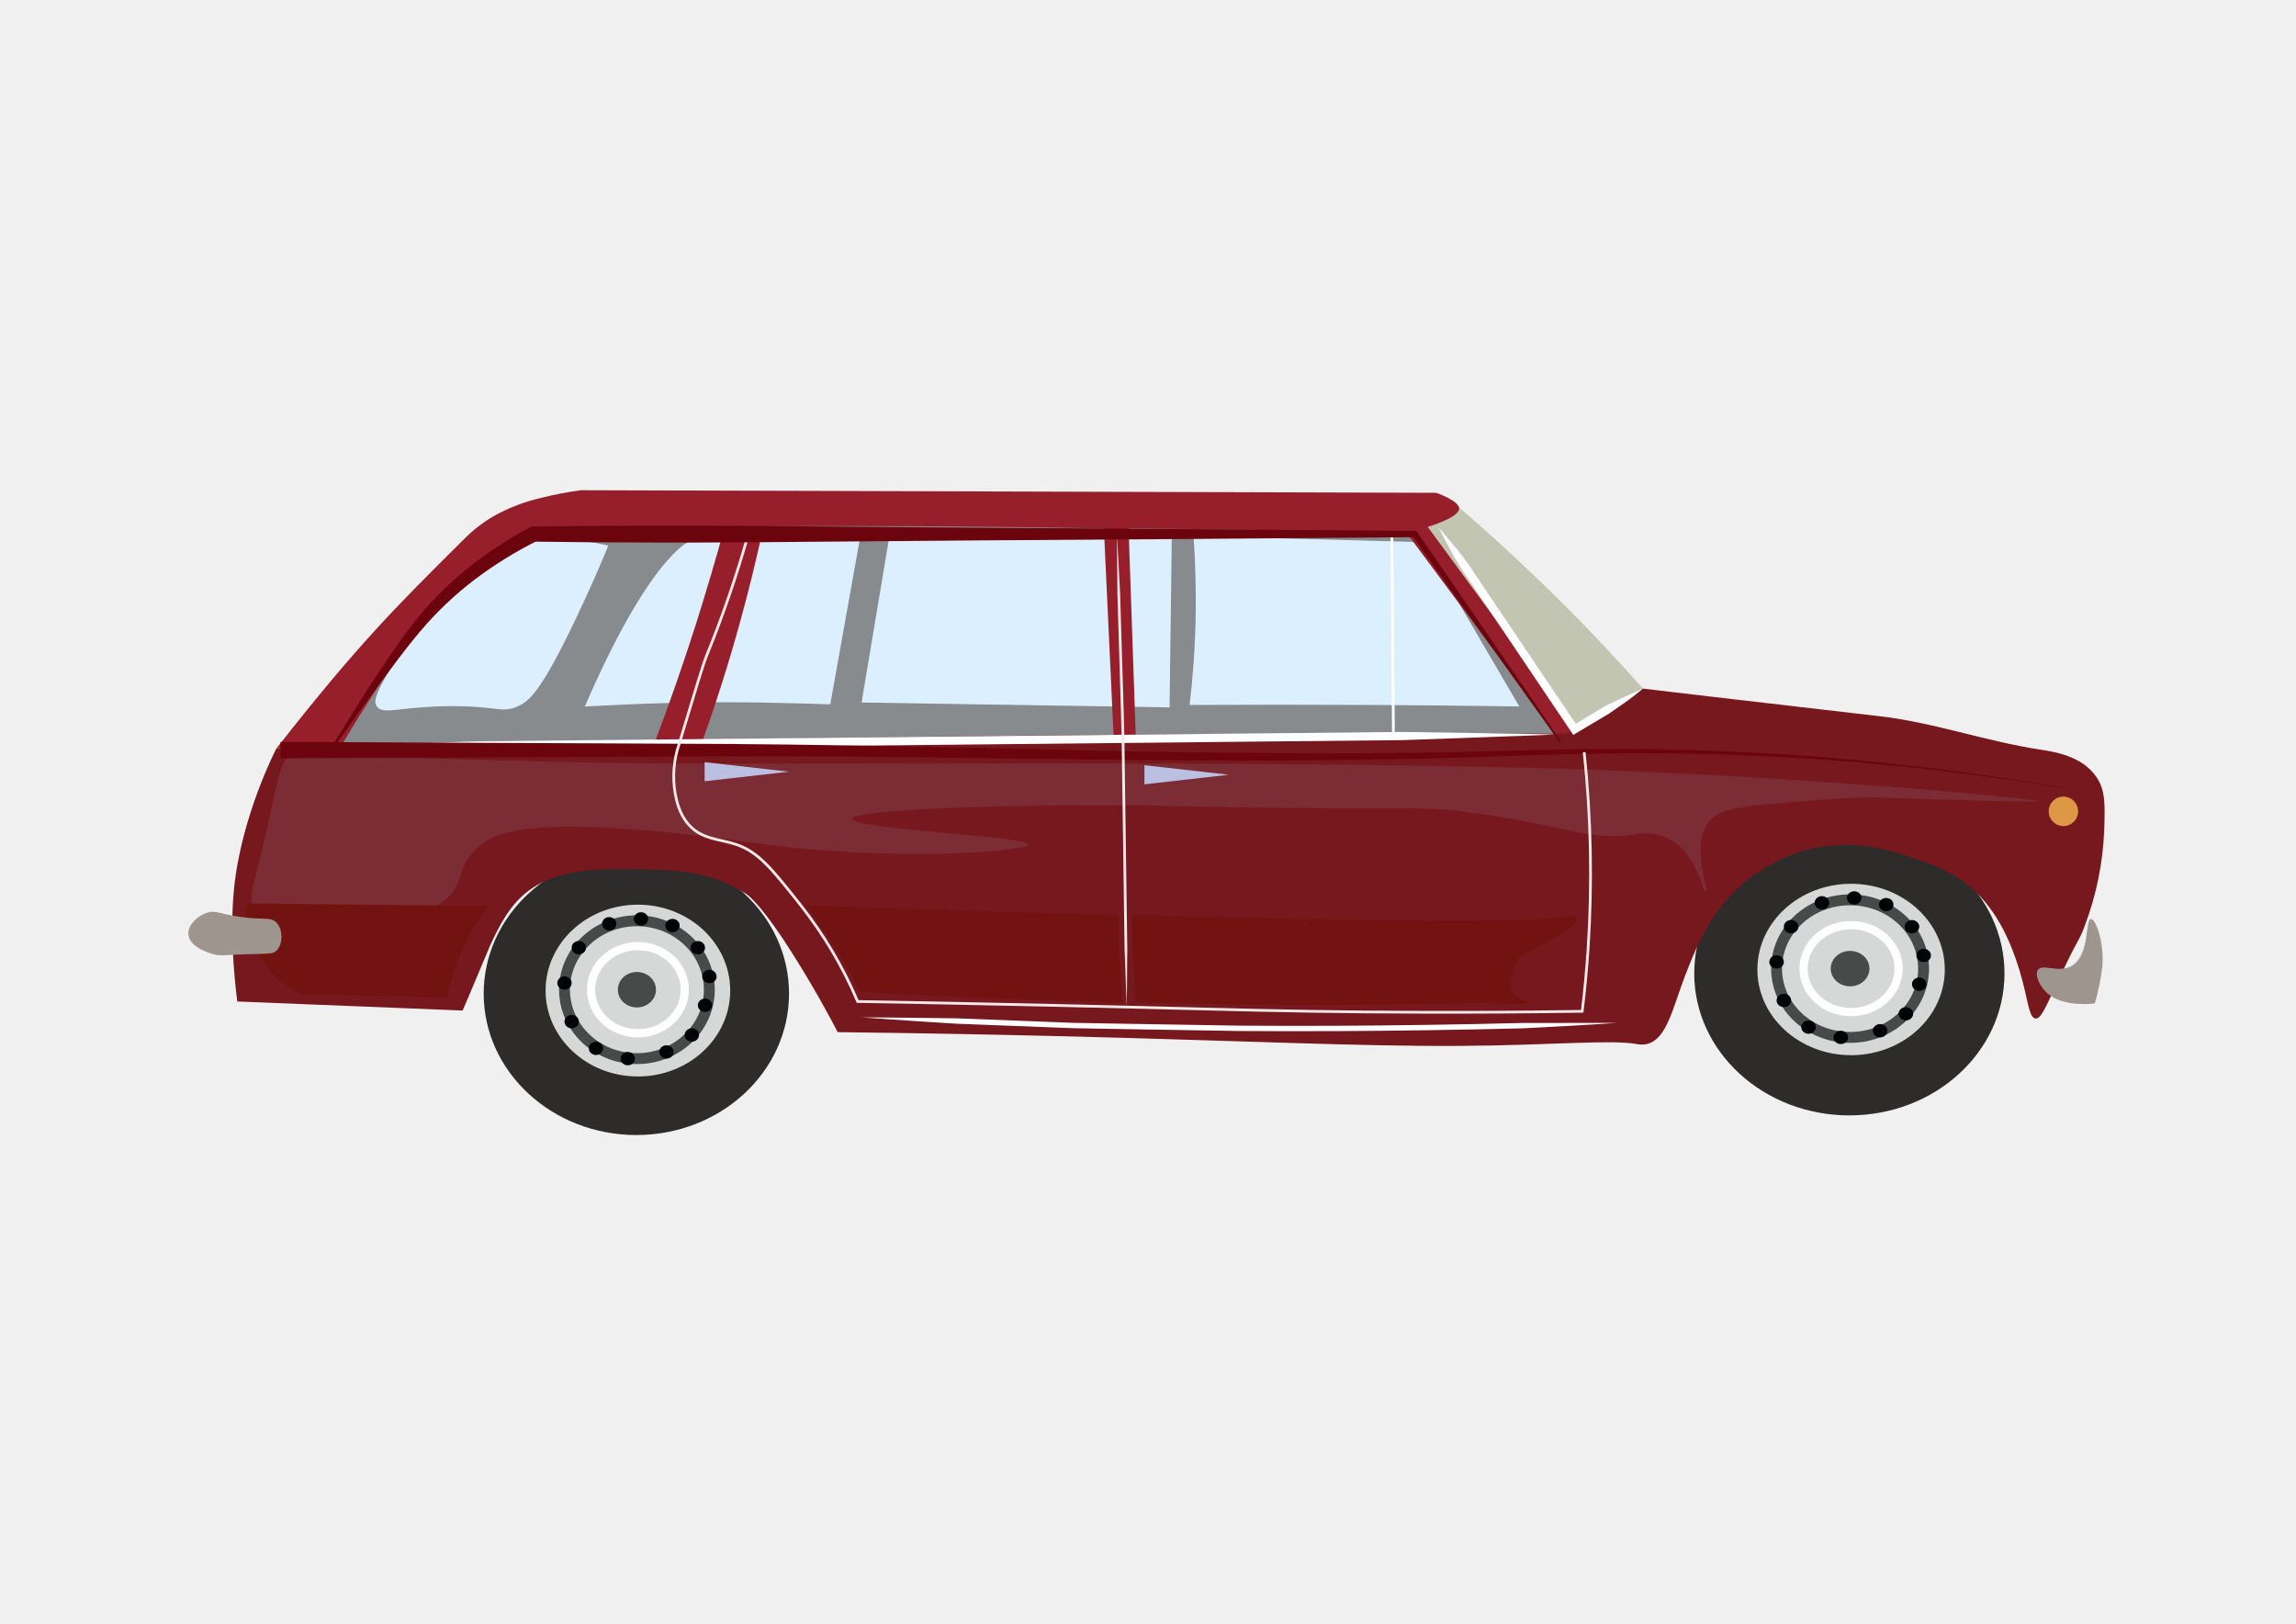
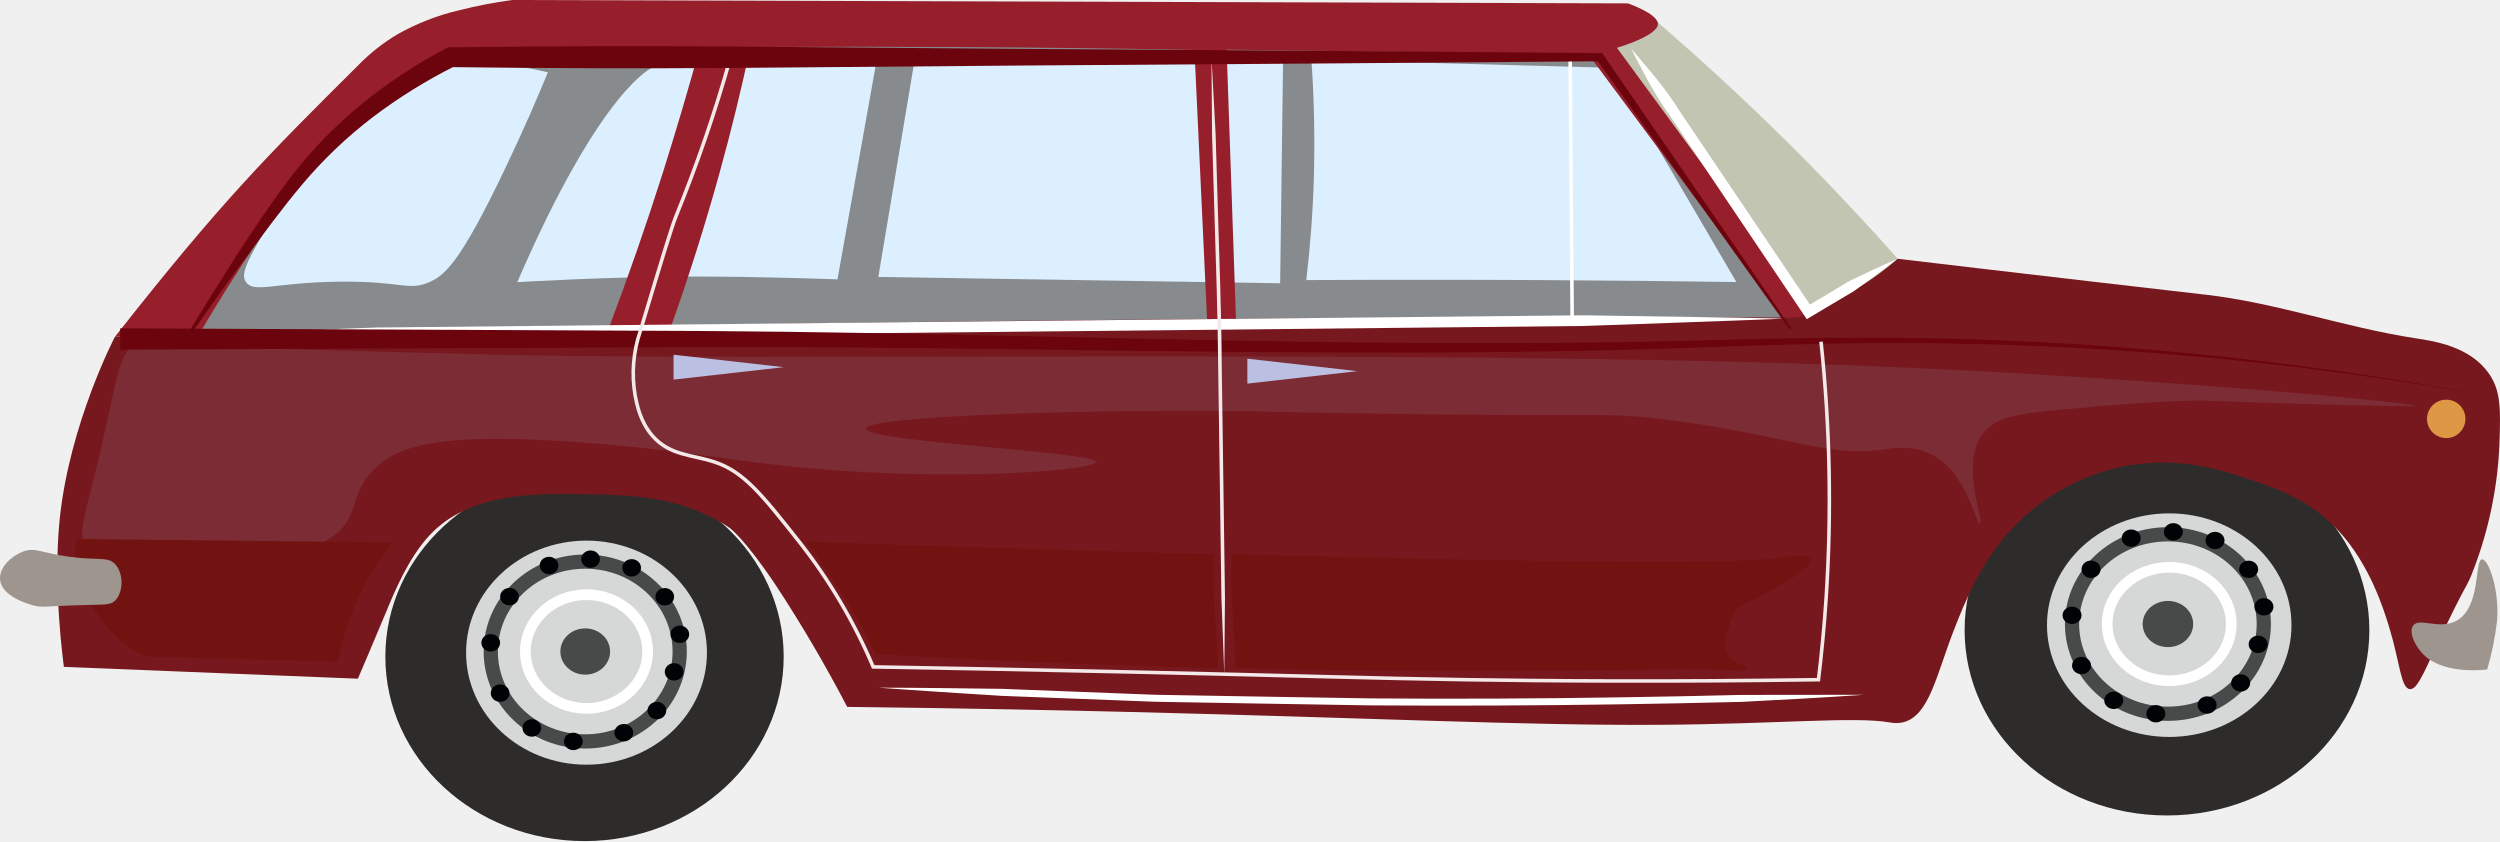
- <svg xmlns="http://www.w3.org/2000/svg" id="Layer_1" data-name="Layer 1" viewBox="0 0 841.89 595.28">
-   <defs>
-     <style>.cls-1{fill:#c2c5b2;}.cls-2{fill:#878b8e;}.cls-3{fill:#dceffe;}.cls-10,.cls-16,.cls-4,.cls-8{fill:none;stroke-miterlimit:10;}.cls-10,.cls-4{stroke:#fff;}.cls-5{fill:#971f2b;}.cls-6{fill:#2d2c2a;}.cls-7{fill:#d6d8d7;}.cls-8{stroke:#484a49;stroke-width:4px;}.cls-9{fill:#000205;}.cls-10{stroke-width:3px;}.cls-11{fill:#484a49;}.cls-12{fill:#77181e;}.cls-13{fill:#fff;}.cls-14{fill:#7c2c35;}.cls-15{fill:#6b040c;}.cls-16{stroke:#f4e9e9;}.cls-17{fill:#f4e9e9;}.cls-18{fill:#bbbfe1;}.cls-19{fill:#de9745;}.cls-20{fill:#721311;}.cls-21{fill:#9e958e;}</style>
+ <svg xmlns="http://www.w3.org/2000/svg" id="Layer_1" data-name="Layer 1" viewBox="0 0 702.666 236.4" version="1.1" width="702.666" height="236.4">
+   <defs id="defs4">
+     <style id="style2">.cls-1{fill:#c2c5b2;}.cls-2{fill:#878b8e;}.cls-3{fill:#dceffe;}.cls-10,.cls-16,.cls-4,.cls-8{fill:none;stroke-miterlimit:10;}.cls-10,.cls-4{stroke:#fff;}.cls-5{fill:#971f2b;}.cls-6{fill:#2d2c2a;}.cls-7{fill:#d6d8d7;}.cls-8{stroke:#484a49;stroke-width:4px;}.cls-9{fill:#000205;}.cls-10{stroke-width:3px;}.cls-11{fill:#484a49;}.cls-12{fill:#77181e;}.cls-13{fill:#fff;}.cls-14{fill:#7c2c35;}.cls-15{fill:#6b040c;}.cls-16{stroke:#f4e9e9;}.cls-17{fill:#f4e9e9;}.cls-18{fill:#bbbfe1;}.cls-19{fill:#de9745;}.cls-20{fill:#721311;}.cls-21{fill:#9e958e;}</style>
  </defs>
-   <path class="cls-1" d="M534.33,185.44c11.79,10.11,24,21.3,36.51,33.64,11.91,11.78,22.77,23.37,32.64,34.56h0c-22.36,16.21-23.63,15.36-26.16,13.68-.11-.08-.64-.43-.61-.49s.23.05.41.12l-54.68-74.32Z" />
-   <path class="cls-2" d="M177.72,198c-13.19,7-18.44,17-35.24,42.76-17.63,27.06-18.88,26.83-18.36,29.16,4.87,21.69,106.33,6.74,236.52,10.8,123.08,3.83,213.5,22.82,220.09,1.21,1.27-4.16-5.57-14.19-19.25-34.25-18.61-27.29-27.91-40.94-39.6-49.68-21.08-15.78-43.48-12.13-83.16-10.8-76.05,2.54-185.92-4.43-243,5A56.3,56.3,0,0,0,177.72,198Z" />
-   <path class="cls-3" d="M138.12,258.89c-1.58-2.46-.12-6.44,17.28-32.85,14.35-21.79,17.41-25.24,23-27.51,6.3-2.55,12.31-2.2,23.76-1.53a121.85,121.85,0,0,1,20.88,3.05c-2.81,6.85-6.89,16.36-12.24,27.51C198.47,253.34,194.13,257,190,258.89c-6.23,2.84-7.61-.25-25.92,0C145.88,259.15,140.3,262.29,138.12,258.89Z" />
-   <path class="cls-3" d="M252.6,198.62s-14.3,5.27-38.16,60.4h0c.44,0,24.73-1.55,50.4-1.57,18.94,0,39.6.79,39.6.79h0l10.8-60.41h0a317,317,0,0,0-46.8-.78C259.1,197.64,254.43,197.94,252.6,198.62Z" />
-   <path class="cls-3" d="M326,197.32h0l-10.08,60.24h0l112.94,1.78h0l.82-62.82h0Z" />
-   <path class="cls-3" d="M437.64,196.52c.71,9.85,1,20.7.72,32.4-.29,10.61-1.08,20.48-2.16,29.52q32.48-.17,65.51,0,27.9.15,55.38.56l-35.21-60.23Z" />
-   <line class="cls-4" x1="510.36" y1="195.08" x2="510.94" y2="269.87" />
-   <path class="cls-5" d="M198.12,182.6a65.63,65.63,0,0,0-17.28,6.72,53.45,53.45,0,0,0-11,8.64c-25.67,25.52-38.51,38.29-68.4,76.32,2.8,0,5.77,0,8.87-.22a125.93,125.93,0,0,0,15.61-1.94c19.67-33.21,38-55.86,47.52-63.36a80.15,80.15,0,0,1,15.12-9.36,68.52,68.52,0,0,1,14.38-4.6c9.24-1.89,12.79-.71,28.82-.44,0,0,.54,0,33.84-.72h0Q261,210.32,255.44,228c-4.84,15.23-9.9,29.71-15.08,43.42q4.23.12,8.64.15t8.64-.06c4.78-13.4,9.41-27.84,13.68-43.29,3.38-12.23,6.23-24,8.64-35.28q28.53-.16,57.6,0,34,.18,67.21.8.84,17.85,1.67,35.68l1.92,41,8.16,1.44-1.44-41.77-1.26-36.42L515.5,195q14.16,19.06,28.34,38.12l32,43.08,7.2-1.92-59.52-81.12s11.55-3.36,11.52-6.72c0-2.86-8.44-5.77-8.43-5.77L213,179.72h0A136.45,136.45,0,0,0,198.12,182.6Z" />
-   <ellipse class="cls-6" cx="678.12" cy="356.86" rx="56.88" ry="52.06" />
-   <ellipse class="cls-7" cx="678.75" cy="355.43" rx="34.36" ry="31.42" />
-   <ellipse class="cls-8" cx="678.38" cy="355.11" rx="26.95" ry="25.22" />
-   <ellipse class="cls-9" cx="668.06" cy="330.98" rx="2.67" ry="2.44" />
-   <ellipse class="cls-9" cx="703.74" cy="360.82" rx="2.67" ry="2.44" />
-   <ellipse class="cls-9" cx="705.37" cy="350.28" rx="2.67" ry="2.44" />
-   <ellipse class="cls-9" cx="701.07" cy="339.74" rx="2.67" ry="2.44" />
-   <ellipse class="cls-9" cx="691.62" cy="331.64" rx="2.67" ry="2.44" />
-   <ellipse class="cls-9" cx="679.9" cy="329.2" rx="2.67" ry="2.44" />
-   <ellipse class="cls-9" cx="656.77" cy="339.72" rx="2.67" ry="2.44" />
-   <ellipse class="cls-9" cx="651.43" cy="352.66" rx="2.67" ry="2.44" />
-   <ellipse class="cls-9" cx="654.1" cy="366.78" rx="2.67" ry="2.44" />
-   <ellipse class="cls-9" cx="663.15" cy="376.56" rx="2.67" ry="2.44" />
-   <ellipse class="cls-9" cx="674.99" cy="380.33" rx="2.67" ry="2.44" />
-   <ellipse class="cls-9" cx="689.39" cy="377.88" rx="2.67" ry="2.44" />
-   <ellipse class="cls-9" cx="698.83" cy="371.67" rx="2.67" ry="2.44" />
-   <ellipse class="cls-10" cx="678.75" cy="355.11" rx="17.44" ry="15.94" />
-   <ellipse class="cls-11" cx="678.38" cy="355.11" rx="7.1" ry="6.49" />
-   <ellipse class="cls-6" cx="233.34" cy="364.28" rx="55.98" ry="51.84" />
-   <ellipse class="cls-7" cx="233.9" cy="363.16" rx="33.85" ry="31.49" />
-   <ellipse class="cls-8" cx="233.54" cy="362.84" rx="26.55" ry="25.27" />
-   <ellipse class="cls-9" cx="223.37" cy="338.67" rx="2.63" ry="2.45" />
-   <ellipse class="cls-9" cx="258.52" cy="368.56" rx="2.63" ry="2.45" />
-   <ellipse class="cls-9" cx="260.13" cy="358" rx="2.63" ry="2.45" />
-   <ellipse class="cls-9" cx="255.89" cy="347.45" rx="2.63" ry="2.45" />
-   <ellipse class="cls-9" cx="246.59" cy="339.32" rx="2.63" ry="2.45" />
-   <ellipse class="cls-9" cx="235.04" cy="336.88" rx="2.63" ry="2.45" />
-   <ellipse class="cls-9" cx="212.25" cy="347.42" rx="2.63" ry="2.45" />
-   <ellipse class="cls-9" cx="206.98" cy="360.39" rx="2.63" ry="2.45" />
-   <ellipse class="cls-9" cx="209.62" cy="374.54" rx="2.63" ry="2.45" />
-   <ellipse class="cls-9" cx="218.53" cy="384.33" rx="2.63" ry="2.45" />
-   <ellipse class="cls-9" cx="230.2" cy="388.11" rx="2.63" ry="2.45" />
-   <ellipse class="cls-9" cx="244.38" cy="385.66" rx="2.63" ry="2.45" />
-   <ellipse class="cls-9" cx="253.68" cy="379.44" rx="2.63" ry="2.45" />
-   <ellipse class="cls-10" cx="233.9" cy="362.84" rx="17.18" ry="15.98" />
-   <ellipse class="cls-11" cx="233.54" cy="362.84" rx="6.99" ry="6.5" />
-   <path class="cls-12" d="M101.4,274.28s-12.88,24.6-15.6,51.63C83.86,345.19,87,366.75,87,367.16h0l82.64,3.32h0s4.83-11.24,7.92-18.72c2.24-5.43,6.29-15.27,12.24-21.6,11.21-12,29.39-11.71,43.2-11.52,12.9.17,27.47.36,41,9.36,0,0,4.06,2.69,13.17,16.31a394.78,394.78,0,0,1,20,34.09c34.14.4,61.77,1,79.92,1.44,68.14,1.66,110.87,3.84,148.32,3.6,34.16-.22,54.84-2.39,64.81-.67a9,9,0,0,0,3.59,0c7.49-1.72,9.48-13.33,14.4-25.92,2.83-7.25,7.49-19.16,16.56-28.8a60.12,60.12,0,0,1,28.08-16.56c16.78-4.31,30.49.3,38.16,2.88,7.86,2.64,17.17,5.77,25.2,14.4,9,9.65,12.9,22.46,14.4,27.36,3,9.89,3.23,17,5.76,17.28,1.9.18,3.55-3.69,7.2-11.52,9.32-20,8.44-16,10.8-22.32a111.54,111.54,0,0,0,7.2-35.28c.32-9.58.41-14.62-2.88-19.44-5.32-7.79-15.52-9.26-20.88-10.08-19.87-3.05-39.07-10-59-12.24-45.06-5.17-86.4-10.08-86.4-10.08A77.57,77.57,0,0,1,588,262.48c-5.4,2.9-13.68,6.47-13.68,6.48-17.25-.06-49.23-.13-89.28,0-200,.61-383.58,5.32-383.6,5.32Z" />
-   <path class="cls-13" d="M316,373c11.56,0,23.1.21,34.65.33l34.6,1.34,8.65.33,8.66.15,17.31.3,34.62.57q34.62.25,69.25-.29,17.31-.25,34.61-.69L593,375c-11.52.8-23.06,1.41-34.6,2q-17.31.43-34.64.69-34.63.52-69.29.29l-34.64-.57-17.32-.3-8.66-.15-8.66-.33-34.62-1.33C339,374.57,327.52,373.86,316,373Z" />
-   <path class="cls-13" d="M118.68,273.86l14.12-.58,14.12-.51,28.25-1,56.5-.56,113-1.15,113-1.15,56.5-.57c18.84.31,37.68.51,56.53.93-18.83.79-37.67,1.37-56.5,2.07l-56.5.57-113,1.15-113,1.15-56.5.59-28.26-.43-14.13-.22Z" />
-   <path class="cls-13" d="M527.48,193.36c4.86,5.68,9.8,11.32,13.7,17.65l12.46,18.49,24.92,37-2-.45,6.26-3.73,3.13-1.87c.52-.31,1-.62,1.56-.94a12.43,12.43,0,0,1,1.58-.91l6.61-3.14c2.21-1,4.44-2.05,6.67-3-1.94,1.48-3.89,3-5.85,4.41l-5.91,4.32a12.92,12.92,0,0,1-1.55,1c-.53.29-1,.61-1.57.92l-3.13,1.86-6.26,3.73-1.22.73-.79-1.18-24.92-37L538.7,212.68C534.29,206.69,530.93,200,527.48,193.36Z" />
-   <path class="cls-14" d="M107.88,275.72c-5.79,3.17-5.62,9.77-10.8,31.68-4.3,18.18-6.53,22.54-3.6,25.92,3.44,4,9.27,1.15,25.2,0,26.51-1.92,34.37,4.1,43.92-2.88,7.91-5.8,4.1-11.1,11.52-18.72,6.19-6.37,17.16-11.21,64.08-7.2,18,1.53,30.65,3.46,36.72,4.32,53.79,7.58,102.14,3.13,102.24.72.11-2.81-64.9-5.68-64.8-9.36.1-3.47,57.75-5.27,99.36-5,13.2.07,8.73.25,39.6.72,71.14,1.06,68.23-.34,83.52,1.44,35.4,4.11,47.41,11.18,64.08,8.64,2.07-.32,7.57-1.3,13,1.44,10.21,5.18,12.39,19.8,13.68,19.44s-5.76-16.36.72-25.2c3.43-4.68,9.4-5.64,22.14-6.84,30.29-2.87,39.78-2.52,39.78-2.52,24.65.89,59.72,1.92,59.76,1.44s-32.58-3.93-81.36-7.2c-18-1.21-45.68-3-82.08-4.32-122.1-4.29-305.17-1-378-2.88-53.76-1.39-80.64-2.08-82.8-2.88C121,275.41,113.74,272.5,107.88,275.72Z" />
-   <path class="cls-15" d="M102.84,272l166.39.77c55.5.39,110.94,2.17,166.38,3,27.72.42,55.44.56,83.15.19,13.86-.15,27.71-.56,41.58-.91s27.74-.51,41.62-.39A935.94,935.94,0,0,1,767.4,290.84,935,935,0,0,0,602,276.15c-13.86,0-27.71.29-41.56.76s-27.72,1-41.59,1.29c-27.74.62-55.48.73-83.22.56-55.48-.32-110.94-1.6-166.36-1.49L102.84,278Z" />
-   <path class="cls-16" d="M274.2,196.52a417.17,417.17,0,0,1-15.12,43.92c-1.24,3-4.19,12.81-10.08,32.4a36.62,36.62,0,0,0-1.44,18c.51,2.64,1.44,7.51,5,11.52,4.89,5.44,11,5.13,17.28,7.2,8.24,2.69,13.41,9.23,23.76,22.32a154.38,154.38,0,0,1,20.88,35.28h0c16,.27,41.43.74,72.72,1.44,49.84,1.11,65.51,1.72,93.6,2.16,23,.35,57.12.62,99.36,0,.9-7.41,1.64-15.1,2.16-23a422,422,0,0,0-1.44-72" />
-   <path class="cls-17" d="M409.56,195.8l1.16,21.66.65,21.69c.43,14.46,1,28.92,1.07,43.38l.61,43.39.3,21.7-.19,21.7-.81-21.69-.3-21.69-.61-43.39c-.11-14.46-.64-28.91-1.07-43.37l-.65-21.68Z" />
-   <path class="cls-15" d="M572,272.29l-54.19-75.84.94.49-80.76.64-80.77.55-80.76.67q-40.4.31-80.77-.22l1.28-.31a147.8,147.8,0,0,0-23.13,14.37,125.69,125.69,0,0,0-19.73,18.79c-5.92,7-11.32,14.49-16.87,21.9s-10.7,15.07-16.18,22.55l-.5-.33q7.23-11.85,14.69-23.61,3.79-5.82,7.71-11.58c2.63-3.83,5.3-7.65,8.19-11.34a123.17,123.17,0,0,1,19.7-20.16,142.81,142.81,0,0,1,23.56-15.54l.57-.3h.71q40.38-.52,80.77-.21l80.76.66L438,194l80.76.64h.61l.33.49,52.81,76.8Z" />
-   <polygon class="cls-18" points="258.36 279.42 289.32 282.92 258.36 286.42 258.36 279.42" />
-   <polygon class="cls-18" points="419.64 280.54 450.6 284.04 419.64 287.54 419.64 280.54" />
-   <circle class="cls-19" cx="756.6" cy="297.45" r="5.4" />
-   <path class="cls-20" d="M578.2,336.92c-.64-1.8-8.24-.58-9.72-.36-10.38,1.49-53.15,1.58-153.24-1.09-.74,11,.89,21.13,1.06,32.06q60.76,1.43,117.62.35c6.65-.23,12.17-.15,16.2,0,4.47.15,9.93.47,10.08-.36s-3.48-.95-5.22-3.32c-2.38-3.25-.14-9,2.34-13.6C567.81,345.38,579,339.23,578.2,336.92Z" />
-   <path class="cls-20" d="M410.31,335.47c-32-.86-70-2-114.87-3.51,3.35,4.35,6.82,9.24,10.26,14.68a192.9,192.9,0,0,1,9.57,16.92q46.26,2.71,95.27,3.95l.82,0C411.2,356.6,409.59,346.43,410.31,335.47Z" />
-   <path class="cls-20" d="M90.65,331.21a34.21,34.21,0,0,0-.81,6.78,35,35,0,0,0,.4,5.77l6.48,9a29.26,29.26,0,0,0,13.68,11.52L164,365.72a75.71,75.71,0,0,1,15.46-33.54Z" />
-   <path class="cls-21" d="M747.24,355.64c1.67-2.56,7.4,1.22,12.24-1.44,7-3.84,5-17.17,7.2-17.28,1.74-.1,4.91,8.38,4.21,17.27a81.08,81.08,0,0,1-2.77,13.69h0s-11.23,1.59-17.28-3.6C748,361.82,746,357.59,747.24,355.64Z" />
-   <path class="cls-21" d="M75.48,334.76c3.47-1.31,5,.36,13,1.44,8.43,1.14,10.89-.17,13,2.16,2.32,2.59,2.3,7.64,0,10.08-1.49,1.57-3.05,1.1-12.24,1.44-7.6.27-8.33.65-10.8,0-1-.27-8.93-2.39-9.36-7.2C68.7,339.31,72.2,336,75.48,334.76Z" />
+   <path class="cls-1" d="m 465.278,5.72 c 11.79,10.11 24,21.3 36.51,33.64 11.91,11.78 22.77,23.37 32.64,34.56 v 0 c -22.36,16.21 -23.63,15.36 -26.16,13.68 -0.11,-0.08 -0.64,-0.43 -0.61,-0.49 0.03,-0.06 0.23,0.05 0.41,0.12 l -54.68,-74.32 z" id="path8" style="fill:#c2c5b2" />
+   <path class="cls-2" d="m 108.668,18.28 c -13.19,7 -18.44,17 -35.24,42.76 -17.63,27.06 -18.88,26.83 -18.36,29.16 4.87,21.69 106.33,6.74 236.52,10.8 123.08,3.83 213.5,22.82 220.09,1.21 1.27,-4.16 -5.57,-14.19 -19.25,-34.25 -18.61,-27.29 -27.91,-40.94 -39.6,-49.68 -21.08,-15.78 -43.48,-12.13 -83.16,-10.8 -76.05,2.54 -185.92,-4.43 -243,5 a 56.3,56.3 0 0 0 -18,5.8 z" id="path10" style="fill:#878b8e" />
+   <path class="cls-3" d="m 69.068,79.17 c -1.58,-2.46 -0.12,-6.44 17.28,-32.85 14.35,-21.79 17.41,-25.24 23,-27.51 6.3,-2.55 12.31,-2.2 23.76,-1.53 a 121.85,121.85 0 0 1 20.88,3.05 c -2.81,6.85 -6.89,16.36 -12.24,27.51 -12.33,25.78 -16.67,29.44 -20.8,31.33 -6.23,2.84 -7.61,-0.25 -25.92,0 -18.2,0.26 -23.78,3.4 -25.96,0 z" id="path12" style="fill:#dceffe" />
+   <path class="cls-3" d="m 183.548,18.9 c 0,0 -14.3,5.27 -38.16,60.4 v 0 c 0.44,0 24.73,-1.55 50.4,-1.57 18.94,0 39.6,0.79 39.6,0.79 v 0 l 10.8,-60.41 v 0 a 317,317 0 0 0 -46.8,-0.78 c -9.34,0.59 -14.01,0.89 -15.84,1.57 z" id="path14" style="fill:#dceffe" />
+   <path class="cls-3" d="m 256.948,17.6 v 0 l -10.08,60.24 v 0 l 112.94,1.78 v 0 l 0.82,-62.82 v 0 z" id="path16" style="fill:#dceffe" />
+   <path class="cls-3" d="m 368.588,16.8 c 0.71,9.85 1,20.7 0.72,32.4 -0.29,10.61 -1.08,20.48 -2.16,29.52 q 32.48,-0.17 65.51,0 27.9,0.15 55.38,0.56 l -35.21,-60.23 z" id="path18" style="fill:#dceffe" />
+   <line class="cls-4" x1="441.308" y1="15.36" x2="441.888" y2="90.15" id="line20" style="fill:none;stroke:#ffffff;stroke-miterlimit:10" />
+   <path class="cls-5" d="m 129.068,2.88 a 65.63,65.63 0 0 0 -17.28,6.72 53.45,53.45 0 0 0 -11,8.64 C 75.118,43.76 62.278,56.53 32.388,94.56 c 2.8,0 5.77,0 8.87,-0.22 a 125.93,125.93 0 0 0 15.61,-1.94 c 19.67,-33.21 38,-55.86 47.52,-63.36 a 80.15,80.15 0 0 1 15.12,-9.36 68.52,68.52 0 0 1 14.38,-4.6 c 9.24,-1.89 12.79,-0.71 28.82,-0.44 0,0 0.54,0 33.84,-0.72 v 0 q -4.6,16.68 -10.16,34.36 c -4.84,15.23 -9.9,29.71 -15.08,43.42 q 4.23,0.12 8.64,0.15 4.41,0.03 8.64,-0.06 c 4.78,-13.4 9.41,-27.84 13.68,-43.29 3.38,-12.23 6.23,-24 8.64,-35.28 q 28.53,-0.16 57.6,0 34,0.18 67.21,0.8 0.84,17.85 1.67,35.68 l 1.92,41 8.16,1.44 -1.44,-41.77 -1.26,-36.42 101.68,1.33 q 14.16,19.06 28.34,38.12 l 32,43.08 7.2,-1.92 -59.52,-81.12 c 0,0 11.55,-3.36 11.52,-6.72 0,-2.86 -8.44,-5.77 -8.43,-5.77 L 143.948,0 v 0 a 136.45,136.45 0 0 0 -14.88,2.88 z" id="path22" style="fill:#971f2b" />
+   <ellipse class="cls-6" cx="609.068" cy="177.14" rx="56.88" ry="52.06" id="ellipse24" style="fill:#2d2c2a" />
+   <ellipse class="cls-7" cx="609.698" cy="175.71" rx="34.36" ry="31.42" id="ellipse26" style="fill:#d6d8d7" />
+   <ellipse class="cls-8" cx="609.328" cy="175.39" rx="26.95" ry="25.22" id="ellipse28" style="fill:none;stroke:#484a49;stroke-width:4px;stroke-miterlimit:10" />
+   <ellipse class="cls-9" cx="599.008" cy="151.26" rx="2.67" ry="2.44" id="ellipse30" style="fill:#000205" />
+   <ellipse class="cls-9" cx="634.688" cy="181.1" rx="2.67" ry="2.44" id="ellipse32" style="fill:#000205" />
+   <ellipse class="cls-9" cx="636.318" cy="170.56" rx="2.67" ry="2.44" id="ellipse34" style="fill:#000205" />
+   <ellipse class="cls-9" cx="632.018" cy="160.02" rx="2.67" ry="2.44" id="ellipse36" style="fill:#000205" />
+   <ellipse class="cls-9" cx="622.568" cy="151.92" rx="2.67" ry="2.44" id="ellipse38" style="fill:#000205" />
+   <ellipse class="cls-9" cx="610.848" cy="149.48" rx="2.67" ry="2.44" id="ellipse40" style="fill:#000205" />
+   <ellipse class="cls-9" cx="587.718" cy="160" rx="2.67" ry="2.44" id="ellipse42" style="fill:#000205" />
+   <ellipse class="cls-9" cx="582.378" cy="172.94" rx="2.67" ry="2.44" id="ellipse44" style="fill:#000205" />
+   <ellipse class="cls-9" cx="585.048" cy="187.06" rx="2.67" ry="2.44" id="ellipse46" style="fill:#000205" />
+   <ellipse class="cls-9" cx="594.098" cy="196.84" rx="2.67" ry="2.44" id="ellipse48" style="fill:#000205" />
+   <ellipse class="cls-9" cx="605.938" cy="200.61" rx="2.67" ry="2.44" id="ellipse50" style="fill:#000205" />
+   <ellipse class="cls-9" cx="620.338" cy="198.16" rx="2.67" ry="2.44" id="ellipse52" style="fill:#000205" />
+   <ellipse class="cls-9" cx="629.778" cy="191.95" rx="2.67" ry="2.44" id="ellipse54" style="fill:#000205" />
+   <ellipse class="cls-10" cx="609.698" cy="175.39" rx="17.44" ry="15.94" id="ellipse56" style="fill:none;stroke:#ffffff;stroke-width:3px;stroke-miterlimit:10" />
+   <ellipse class="cls-11" cx="609.328" cy="175.39" rx="7.1" ry="6.49" id="ellipse58" style="fill:#484a49" />
+   <ellipse class="cls-6" cx="164.288" cy="184.56" rx="55.98" ry="51.84" id="ellipse60" style="fill:#2d2c2a" />
+   <ellipse class="cls-7" cx="164.848" cy="183.44" rx="33.85" ry="31.49" id="ellipse62" style="fill:#d6d8d7" />
+   <ellipse class="cls-8" cx="164.488" cy="183.12" rx="26.55" ry="25.27" id="ellipse64" style="fill:none;stroke:#484a49;stroke-width:4px;stroke-miterlimit:10" />
+   <ellipse class="cls-9" cx="154.318" cy="158.95" rx="2.63" ry="2.45" id="ellipse66" style="fill:#000205" />
+   <ellipse class="cls-9" cx="189.468" cy="188.84" rx="2.63" ry="2.45" id="ellipse68" style="fill:#000205" />
+   <ellipse class="cls-9" cx="191.078" cy="178.28" rx="2.63" ry="2.45" id="ellipse70" style="fill:#000205" />
+   <ellipse class="cls-9" cx="186.838" cy="167.73" rx="2.63" ry="2.45" id="ellipse72" style="fill:#000205" />
+   <ellipse class="cls-9" cx="177.538" cy="159.6" rx="2.63" ry="2.45" id="ellipse74" style="fill:#000205" />
+   <ellipse class="cls-9" cx="165.988" cy="157.16" rx="2.63" ry="2.45" id="ellipse76" style="fill:#000205" />
+   <ellipse class="cls-9" cx="143.198" cy="167.7" rx="2.63" ry="2.45" id="ellipse78" style="fill:#000205" />
+   <ellipse class="cls-9" cx="137.928" cy="180.67" rx="2.63" ry="2.45" id="ellipse80" style="fill:#000205" />
+   <ellipse class="cls-9" cx="140.568" cy="194.82" rx="2.63" ry="2.45" id="ellipse82" style="fill:#000205" />
+   <ellipse class="cls-9" cx="149.478" cy="204.61" rx="2.63" ry="2.45" id="ellipse84" style="fill:#000205" />
+   <ellipse class="cls-9" cx="161.148" cy="208.39" rx="2.63" ry="2.45" id="ellipse86" style="fill:#000205" />
+   <ellipse class="cls-9" cx="175.328" cy="205.94" rx="2.63" ry="2.45" id="ellipse88" style="fill:#000205" />
+   <ellipse class="cls-9" cx="184.628" cy="199.72" rx="2.63" ry="2.45" id="ellipse90" style="fill:#000205" />
+   <ellipse class="cls-10" cx="164.848" cy="183.12" rx="17.18" ry="15.98" id="ellipse92" style="fill:none;stroke:#ffffff;stroke-width:3px;stroke-miterlimit:10" />
+   <ellipse class="cls-11" cx="164.488" cy="183.12" rx="6.99" ry="6.5" id="ellipse94" style="fill:#484a49" />
+   <path class="cls-12" d="m 32.348,94.56 c 0,0 -12.88,24.6 -15.6,51.63 -1.94,19.28 1.2,40.84 1.2,41.25 v 0 l 82.64,3.32 v 0 c 0,0 4.83,-11.24 7.92,-18.72 2.24,-5.43 6.29,-15.27 12.24,-21.6 11.21,-12 29.39,-11.71 43.2,-11.52 12.9,0.17 27.47,0.36 41,9.36 0,0 4.06,2.69 13.17,16.31 a 394.78,394.78 0 0 1 20,34.09 c 34.14,0.4 61.77,1 79.92,1.44 68.14,1.66 110.87,3.84 148.32,3.6 34.16,-0.22 54.84,-2.39 64.81,-0.67 a 9,9 0 0 0 3.59,0 c 7.49,-1.72 9.48,-13.33 14.4,-25.92 2.83,-7.25 7.49,-19.16 16.56,-28.8 a 60.12,60.12 0 0 1 28.08,-16.56 c 16.78,-4.31 30.49,0.3 38.16,2.88 7.86,2.64 17.17,5.77 25.2,14.4 9,9.65 12.9,22.46 14.4,27.36 3,9.89 3.23,17 5.76,17.28 1.9,0.18 3.55,-3.69 7.2,-11.52 9.32,-20 8.44,-16 10.8,-22.32 a 111.54,111.54 0 0 0 7.2,-35.28 c 0.32,-9.58 0.41,-14.62 -2.88,-19.44 -5.32,-7.79 -15.52,-9.26 -20.88,-10.08 -19.87,-3.05 -39.07,-10 -59,-12.24 -45.06,-5.17 -86.4,-10.08 -86.4,-10.08 a 77.57,77.57 0 0 1 -14.41,10.03 c -5.4,2.9 -13.68,6.47 -13.68,6.48 -17.25,-0.06 -49.23,-0.13 -89.28,0 -200,0.61 -383.58,5.32 -383.6,5.32 z" id="path96" style="fill:#77181e" />
+   <path class="cls-13" d="m 246.948,193.28 c 11.56,0 23.1,0.21 34.65,0.33 l 34.6,1.34 8.65,0.33 8.66,0.15 17.31,0.3 34.62,0.57 q 34.62,0.25 69.25,-0.29 17.31,-0.25 34.61,-0.69 l 34.65,-0.04 c -11.52,0.8 -23.06,1.41 -34.6,2 q -17.31,0.43 -34.64,0.69 -34.63,0.52 -69.29,0.29 l -34.64,-0.57 -17.32,-0.3 -8.66,-0.15 -8.66,-0.33 -34.62,-1.33 c -11.57,-0.73 -23.05,-1.44 -34.57,-2.3 z" id="path98" style="fill:#ffffff" />
+   <path class="cls-13" d="m 49.628,94.14 14.12,-0.58 14.12,-0.51 28.25,-1 56.5,-0.56 113,-1.15 113,-1.15 56.5,-0.57 c 18.84,0.31 37.68,0.51 56.53,0.93 -18.83,0.79 -37.67,1.37 -56.5,2.07 l -56.5,0.57 -113,1.15 -113,1.15 -56.5,0.59 -28.26,-0.43 -14.13,-0.22 z" id="path100" style="fill:#ffffff" />
+   <path class="cls-13" d="m 458.428,13.64 c 4.86,5.68 9.8,11.32 13.7,17.65 l 12.46,18.49 24.92,37 -2,-0.45 6.26,-3.73 3.13,-1.87 c 0.52,-0.31 1,-0.62 1.56,-0.94 a 12.43,12.43 0 0 1 1.58,-0.91 l 6.61,-3.14 c 2.21,-1 4.44,-2.05 6.67,-3 -1.94,1.48 -3.89,3 -5.85,4.41 l -5.91,4.32 a 12.92,12.92 0 0 1 -1.55,1 c -0.53,0.29 -1,0.61 -1.57,0.92 l -3.13,1.86 -6.26,3.73 -1.22,0.73 -0.79,-1.18 -24.92,-37 -12.47,-18.57 c -4.41,-5.99 -7.77,-12.68 -11.22,-19.32 z" id="path102" style="fill:#ffffff" />
+   <path class="cls-14" d="m 38.828,96 c -5.79,3.17 -5.62,9.77 -10.8,31.68 -4.3,18.18 -6.53,22.54 -3.6,25.92 3.44,4 9.27,1.15 25.2,0 26.51,-1.92 34.37,4.1 43.92,-2.88 7.91,-5.8 4.1,-11.1 11.52,-18.72 6.19,-6.37 17.16,-11.21 64.08,-7.2 18,1.53 30.65,3.46 36.72,4.32 53.79,7.58 102.14,3.13 102.24,0.72 0.11,-2.81 -64.9,-5.68 -64.8,-9.36 0.1,-3.47 57.75,-5.27 99.36,-5 13.2,0.07 8.73,0.25 39.6,0.72 71.14,1.06 68.23,-0.34 83.52,1.44 35.4,4.11 47.41,11.18 64.08,8.64 2.07,-0.32 7.57,-1.3 13,1.44 10.21,5.18 12.39,19.8 13.68,19.44 1.29,-0.36 -5.76,-16.36 0.72,-25.2 3.43,-4.68 9.4,-5.64 22.14,-6.84 30.29,-2.87 39.78,-2.52 39.78,-2.52 24.65,0.89 59.72,1.92 59.76,1.44 0.04,-0.48 -32.58,-3.93 -81.36,-7.2 -18,-1.21 -45.68,-3 -82.08,-4.32 -122.1,-4.29 -305.17,-1 -378,-2.88 -53.76,-1.39 -80.64,-2.08 -82.8,-2.88 -2.76,-1.07 -10.02,-3.98 -15.88,-0.76 z" id="path104" style="fill:#7c2c35" />
+   <path class="cls-15" d="m 33.788,92.28 166.39,0.77 c 55.5,0.39 110.94,2.17 166.38,3 27.72,0.42 55.44,0.56 83.15,0.19 13.86,-0.15 27.71,-0.56 41.58,-0.91 13.87,-0.35 27.74,-0.51 41.62,-0.39 a 935.94,935.94 0 0 1 165.44,16.18 935,935 0 0 0 -165.4,-14.69 c -13.86,0 -27.71,0.29 -41.56,0.76 -13.85,0.47 -27.72,1 -41.59,1.29 -27.74,0.62 -55.48,0.73 -83.22,0.56 -55.48,-0.32 -110.94,-1.6 -166.36,-1.49 L 33.788,98.28 Z" id="path106" style="fill:#6b040c" />
+   <path class="cls-16" d="m 205.148,16.8 a 417.17,417.17 0 0 1 -15.12,43.92 c -1.24,3 -4.19,12.81 -10.08,32.4 a 36.62,36.62 0 0 0 -1.44,18 c 0.51,2.64 1.44,7.51 5,11.52 4.89,5.44 11,5.13 17.28,7.2 8.24,2.69 13.41,9.23 23.76,22.32 a 154.38,154.38 0 0 1 20.88,35.28 v 0 c 16,0.27 41.43,0.74 72.72,1.44 49.84,1.11 65.51,1.72 93.6,2.16 23,0.35 57.12,0.62 99.36,0 0.9,-7.41 1.64,-15.1 2.16,-23 a 422,422 0 0 0 -1.44,-72" id="path108" style="fill:none;stroke:#f4e9e9;stroke-miterlimit:10" />
+   <path class="cls-17" d="m 340.508,16.08 1.16,21.66 0.65,21.69 c 0.43,14.46 1,28.92 1.07,43.38 l 0.61,43.39 0.3,21.7 -0.19,21.7 -0.81,-21.69 -0.3,-21.69 -0.61,-43.39 c -0.11,-14.46 -0.64,-28.91 -1.07,-43.37 l -0.65,-21.68 z" id="path110" style="fill:#f4e9e9" />
+   <path class="cls-15" d="m 502.948,92.57 -54.19,-75.84 0.94,0.49 -80.76,0.64 -80.77,0.55 -80.76,0.67 q -40.4,0.31 -80.77,-0.22 l 1.28,-0.31 a 147.8,147.8 0 0 0 -23.13,14.37 125.69,125.69 0 0 0 -19.73,18.79 c -5.92,7 -11.32,14.49 -16.87,21.9 -5.55,7.41 -10.7,15.07 -16.18,22.55 l -0.5,-0.33 q 7.23,-11.85 14.69,-23.61 3.79,-5.82 7.71,-11.58 c 2.63,-3.83 5.3,-7.65 8.19,-11.34 a 123.17,123.17 0 0 1 19.7,-20.16 142.81,142.81 0 0 1 23.56,-15.54 l 0.57,-0.3 h 0.71 q 40.38,-0.52 80.77,-0.21 l 80.76,0.66 80.78,0.53 80.76,0.64 h 0.61 l 0.33,0.49 52.81,76.8 z" id="path112" style="fill:#6b040c" />
+   <polygon class="cls-18" points="258.36,286.42 258.36,279.42 289.32,282.92 " id="polygon114" style="fill:#bbbfe1" transform="translate(-69.05159,-179.72)" />
+   <polygon class="cls-18" points="419.64,287.54 419.64,280.54 450.6,284.04 " id="polygon116" style="fill:#bbbfe1" transform="translate(-69.05159,-179.72)" />
+   <circle class="cls-19" cx="687.548" cy="117.73" r="5.4" id="circle118" style="fill:#de9745" />
+   <path class="cls-20" d="m 509.148,157.2 c -0.64,-1.8 -8.24,-0.58 -9.72,-0.36 -10.38,1.49 -53.15,1.58 -153.24,-1.09 -0.74,11 0.89,21.13 1.06,32.06 q 60.76,1.43 117.62,0.35 c 6.65,-0.23 12.17,-0.15 16.2,0 4.47,0.15 9.93,0.47 10.08,-0.36 0.15,-0.83 -3.48,-0.95 -5.22,-3.32 -2.38,-3.25 -0.14,-9 2.34,-13.6 10.49,-5.22 21.68,-11.37 20.88,-13.68 z" id="path120" style="fill:#721311" />
+   <path class="cls-20" d="m 341.258,155.75 c -32,-0.86 -70,-2 -114.87,-3.51 3.35,4.35 6.82,9.24 10.26,14.68 a 192.9,192.9 0 0 1 9.57,16.92 q 46.26,2.71 95.27,3.95 h 0.82 c -0.16,-10.91 -1.77,-21.08 -1.05,-32.04 z" id="path122" style="fill:#721311" />
+   <path class="cls-20" d="m 21.598,151.49 a 34.21,34.21 0 0 0 -0.81,6.78 35,35 0 0 0 0.4,5.77 l 6.48,9 a 29.26,29.26 0 0 0 13.68,11.52 l 53.6,1.44 a 75.71,75.71 0 0 1 15.46,-33.54 z" id="path124" style="fill:#721311" />
+   <path class="cls-21" d="m 678.188,175.92 c 1.67,-2.56 7.4,1.22 12.24,-1.44 7,-3.84 5,-17.17 7.2,-17.28 1.74,-0.1 4.91,8.38 4.21,17.27 a 81.08,81.08 0 0 1 -2.77,13.69 v 0 c 0,0 -11.23,1.59 -17.28,-3.6 -2.84,-2.46 -4.84,-6.69 -3.6,-8.64 z" id="path126" style="fill:#9e958e" />
+   <path class="cls-21" d="m 6.428,155.04 c 3.47,-1.31 5,0.36 13,1.44 8.43,1.14 10.89,-0.17 13,2.16 2.32,2.59 2.3,7.64 0,10.08 -1.49,1.57 -3.05,1.1 -12.24,1.44 -7.6,0.27 -8.33,0.65 -10.8,0 -1,-0.27 -8.93,-2.39 -9.36,-7.2 -0.38,-3.37 3.12,-6.68 6.4,-7.92 z" id="path128" style="fill:#9e958e" />
</svg>
